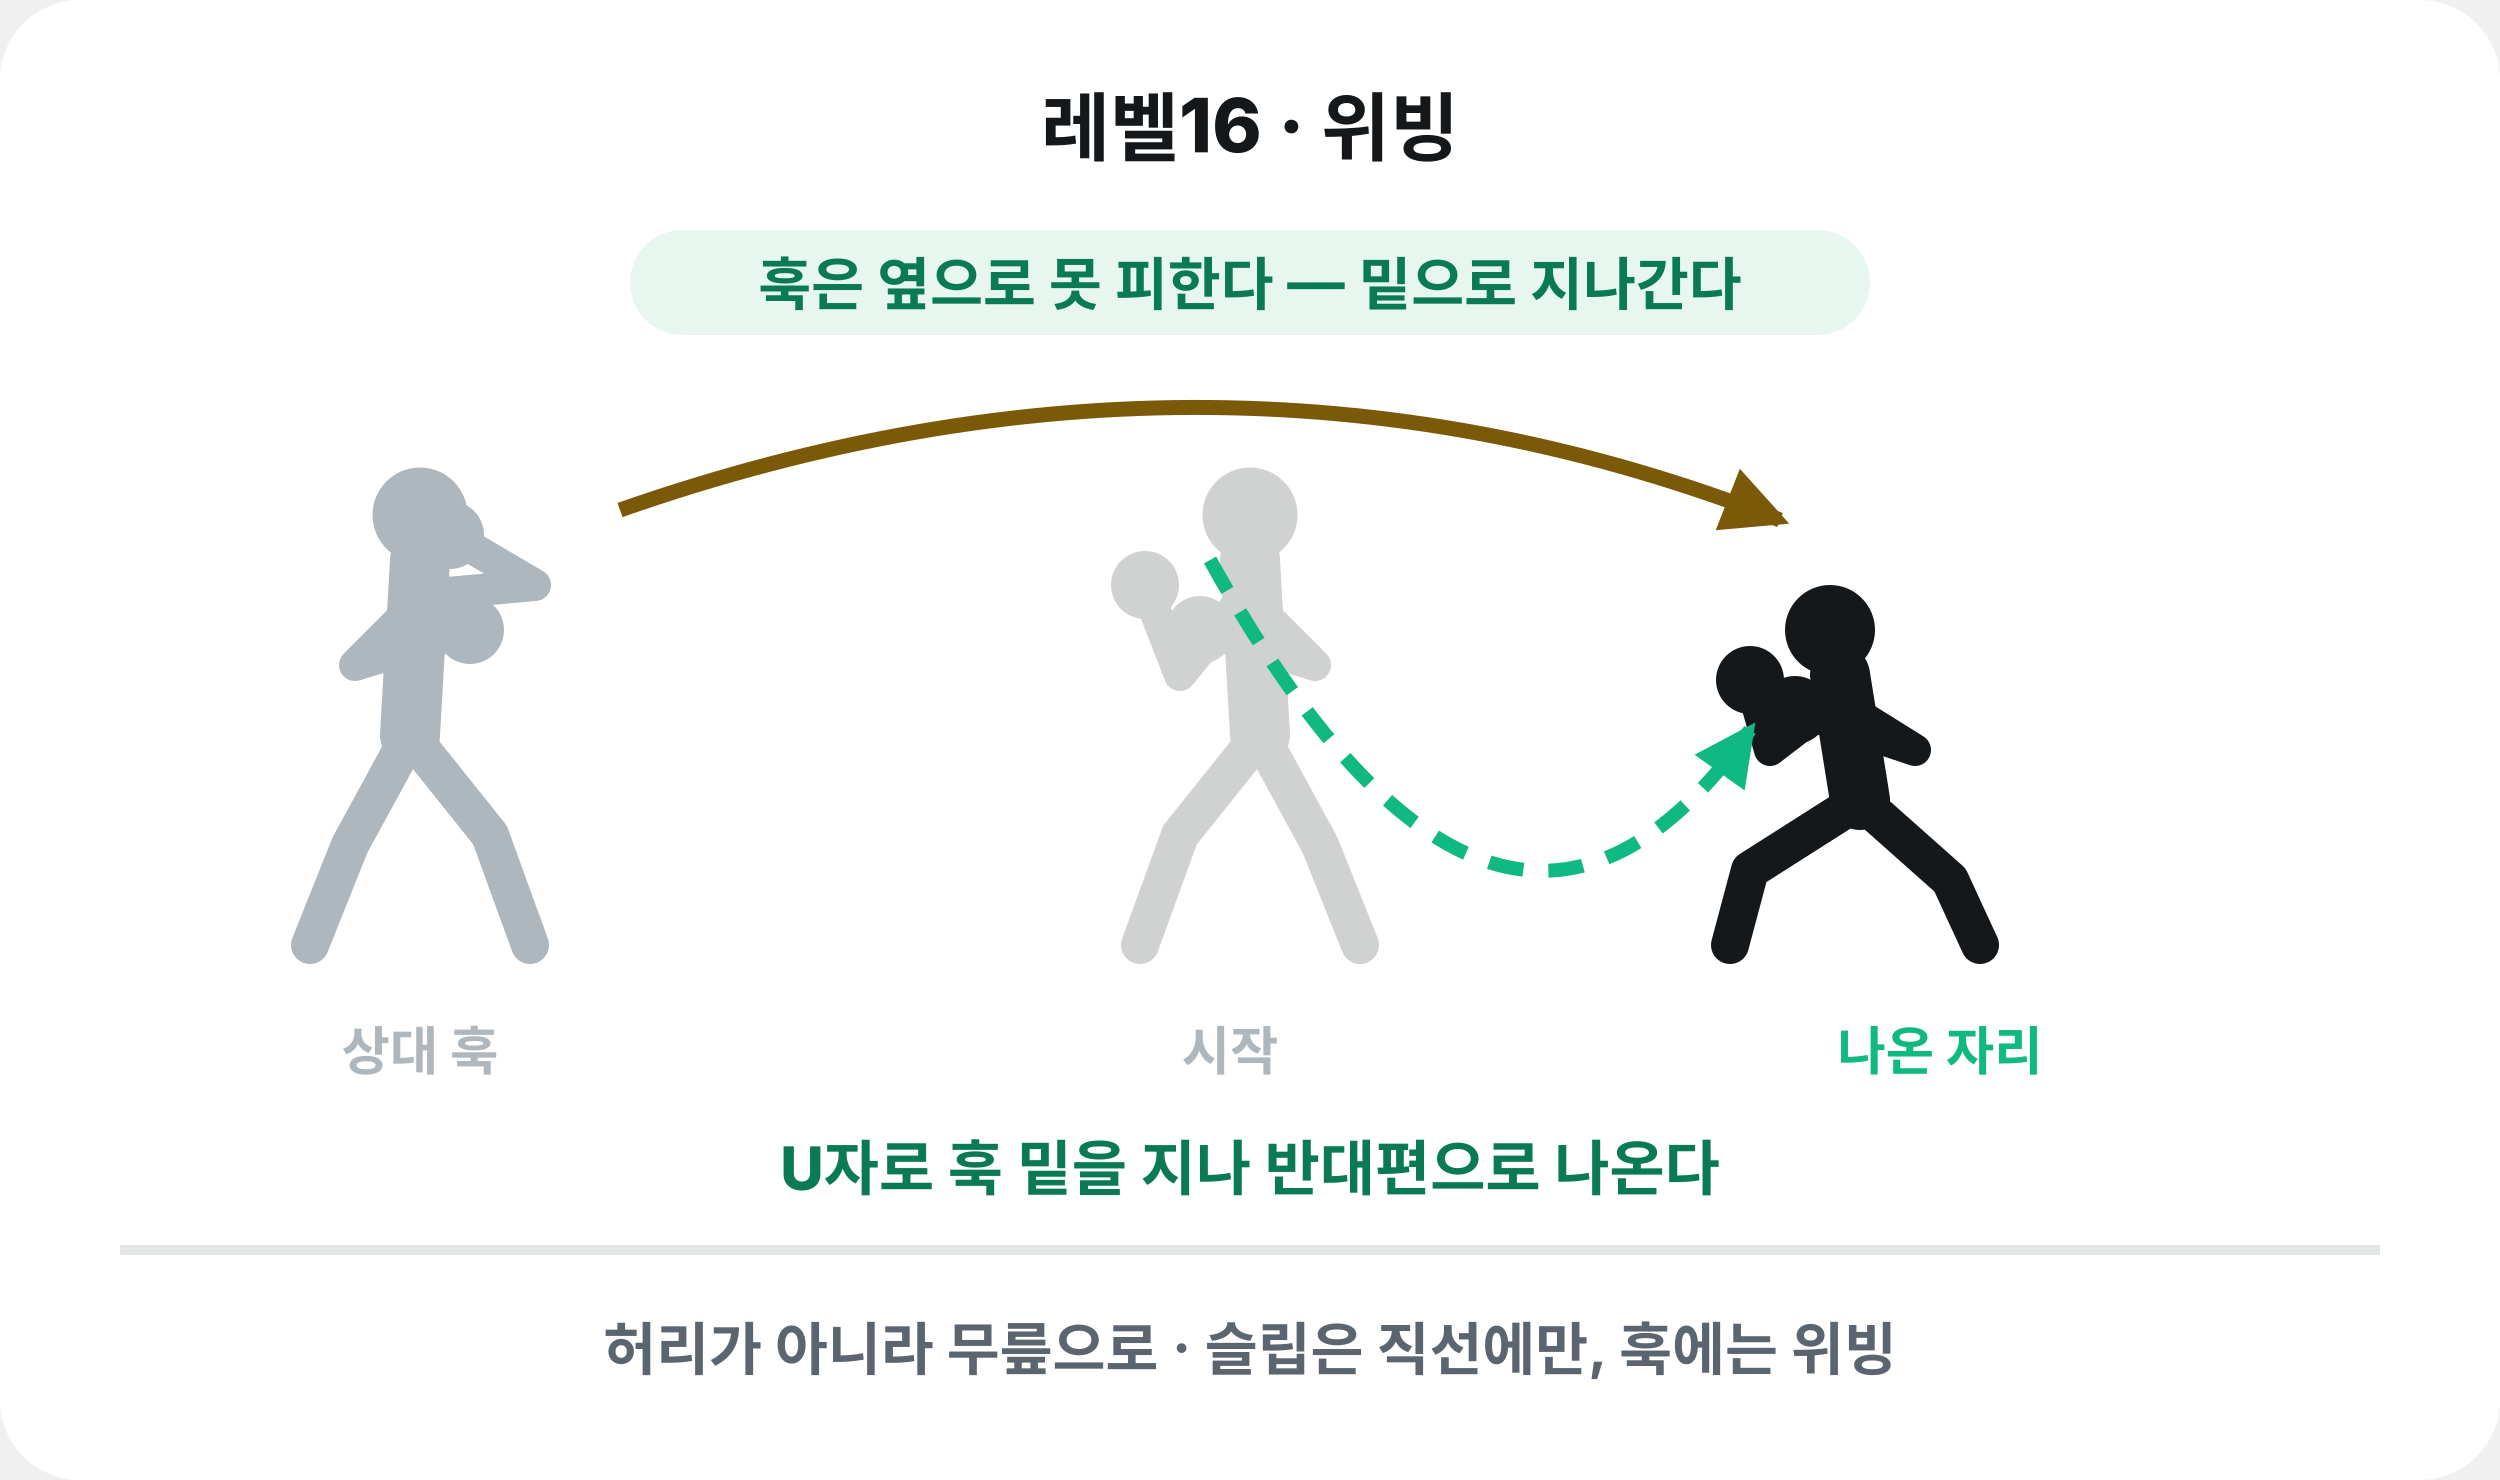
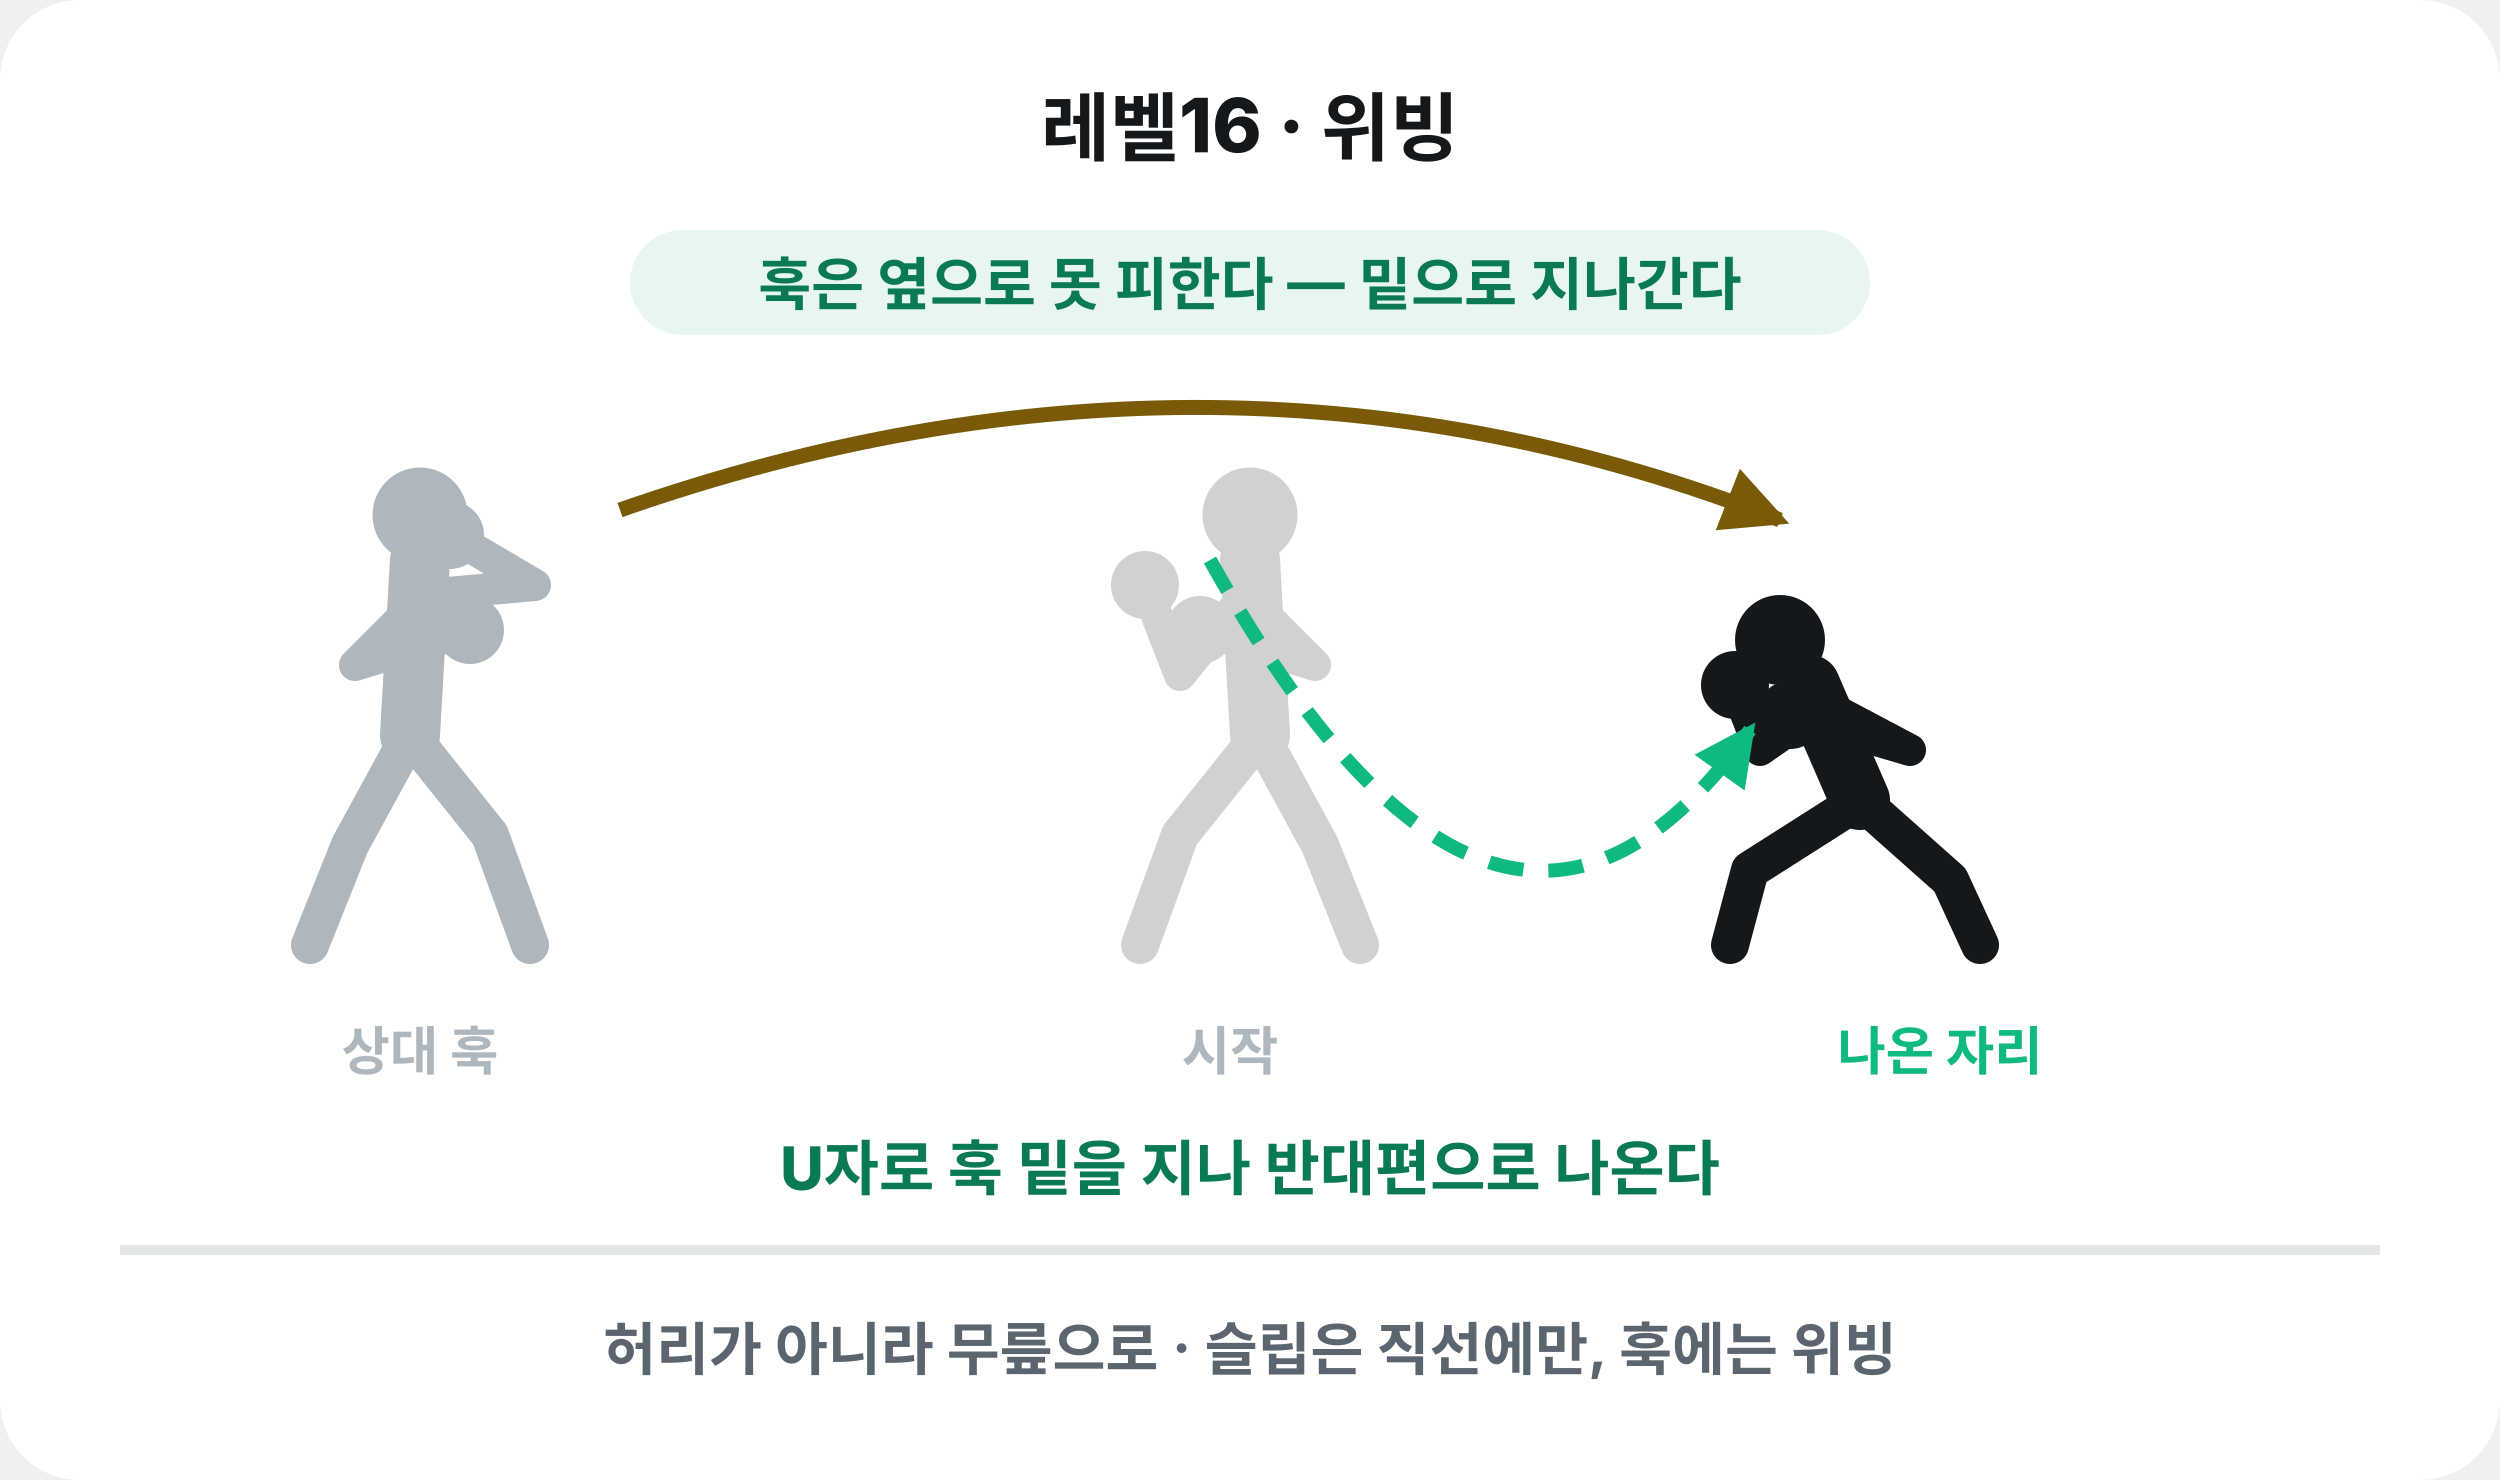
<svg xmlns="http://www.w3.org/2000/svg" viewBox="0 0 500 296" role="img" font-family="'Pretendard','IBM Plex Sans KR',system-ui,-apple-system,'Malgun Gothic',sans-serif" aria-label="옆에서 감아 들어오는 훅은 옆으로 피할 수 없고, 무릎으로 내려가 훅 궤도 아래를 U자로 지나 반대편으로 나온다.">
  <defs>
    <marker id="w-m" viewBox="0 0 10 10" refX="8.5" refY="5" markerWidth="4.4" markerHeight="4.4" orient="auto-start-reverse">
      <path d="M0,0 L10,5 L0,10 z" fill="#10B981" />
    </marker>
    <marker id="w-g" viewBox="0 0 10 10" refX="8.5" refY="5" markerWidth="4.4" markerHeight="4.4" orient="auto-start-reverse">
      <path d="M0,0 L10,5 L0,10 z" fill="#7A5A08" />
    </marker>
  </defs>
  <rect x="0" y="0" width="500" height="296" rx="16" fill="#FFFFFF" />
  <text x="250" y="31" fill="#15181B" font-size="15" font-weight="800" text-anchor="middle">레벨16 · 위빙</text>
  <rect x="126" y="46" width="248" height="21" rx="10.5" fill="#E7F7F0" />
  <text x="250" y="61" fill="#0A7A55" font-size="11.5" font-weight="700" text-anchor="middle">훅은 옆으로 못 피한다 — 밑으로 지나간다</text>
  <g opacity="1">
    <polyline points="85,119 71,133 94,126" fill="none" stroke="#AEB7BE" stroke-width="6.4" stroke-linecap="round" stroke-linejoin="round" />
    <circle cx="94" cy="126" r="6.8" fill="#AEB7BE" />
    <polyline points="82,147 70,169 62,189" fill="none" stroke="#AEB7BE" stroke-width="7.6" stroke-linecap="round" stroke-linejoin="round" />
    <polyline points="84,112 82,147" fill="none" stroke="#AEB7BE" stroke-width="12" stroke-linecap="round" stroke-linejoin="round" />
    <polyline points="82,147 98,167 106,189" fill="none" stroke="#AEB7BE" stroke-width="7.6" stroke-linecap="round" stroke-linejoin="round" />
    <circle cx="84" cy="103" r="9.5" fill="#AEB7BE" />
    <polyline points="85,119 107,117 90,107" fill="none" stroke="#AEB7BE" stroke-width="6.4" stroke-linecap="round" stroke-linejoin="round" />
    <circle cx="90" cy="107" r="6.8" fill="#AEB7BE" />
  </g>
  <text x="84" y="214" fill="#AEB7BE" font-size="10.5" font-weight="600" text-anchor="middle">상대 훅</text>
  <path d="M124,102 Q244,60 356,104" fill="none" stroke="#7A5A08" stroke-width="3" marker-end="url(#w-g)" />
  <g transform="translate(500,0) scale(-1,1)">
    <g opacity="0.2">
      <polyline points="251,119 237,133 260,126" fill="none" stroke="#15181B" stroke-width="6.4" stroke-linecap="round" stroke-linejoin="round" />
      <circle cx="260" cy="126" r="6.8" fill="#15181B" />
      <polyline points="248,147 236,169 228,189" fill="none" stroke="#15181B" stroke-width="7.6" stroke-linecap="round" stroke-linejoin="round" />
      <polyline points="250,112 248,147" fill="none" stroke="#15181B" stroke-width="12" stroke-linecap="round" stroke-linejoin="round" />
      <polyline points="248,147 264,167 272,189" fill="none" stroke="#15181B" stroke-width="7.6" stroke-linecap="round" stroke-linejoin="round" />
      <circle cx="250" cy="103" r="9.5" fill="#15181B" />
      <polyline points="251,119 264,135 271,117" fill="none" stroke="#15181B" stroke-width="6.4" stroke-linecap="round" stroke-linejoin="round" />
      <circle cx="271" cy="117" r="6.8" fill="#15181B" />
    </g>
  </g>
  <g transform="translate(740,0) scale(-1,1)">
    <g opacity="1">
-       <polyline points="373,140 357,150 381,142" fill="none" stroke="#15181B" stroke-width="6.4" stroke-linecap="round" stroke-linejoin="round" />
-       <circle cx="381" cy="142" r="6.8" fill="#15181B" />
+       <polyline points="375,141 358,150 382,143" fill="none" stroke="#15181B" stroke-width="6.4" stroke-linecap="round" stroke-linejoin="round" />
+       <circle cx="382" cy="143" r="6.8" fill="#15181B" />
      <polyline points="368,160 350,176 344,189" fill="none" stroke="#15181B" stroke-width="7.6" stroke-linecap="round" stroke-linejoin="round" />
-       <polyline points="372,135 368,160" fill="none" stroke="#15181B" stroke-width="12" stroke-linecap="round" stroke-linejoin="round" />
+       <polyline points="378,137 368,160" fill="none" stroke="#15181B" stroke-width="12" stroke-linecap="round" stroke-linejoin="round" />
      <polyline points="368,160 390,174 394,189" fill="none" stroke="#15181B" stroke-width="7.6" stroke-linecap="round" stroke-linejoin="round" />
-       <circle cx="374" cy="126" r="9" fill="#15181B" />
-       <polyline points="373,140 386,150 390,136" fill="none" stroke="#15181B" stroke-width="6.4" stroke-linecap="round" stroke-linejoin="round" />
-       <circle cx="390" cy="136" r="6.8" fill="#15181B" />
+       <circle cx="384" cy="128" r="9" fill="#15181B" />
+       <polyline points="375,141 388,150 393,137" fill="none" stroke="#15181B" stroke-width="6.4" stroke-linecap="round" stroke-linejoin="round" />
+       <circle cx="393" cy="137" r="6.8" fill="#15181B" />
    </g>
  </g>
  <path d="M242,112 Q300,216 350,146" fill="none" stroke="#10B981" stroke-width="2.8" stroke-dasharray="7 5" marker-end="url(#w-m)" />
  <text x="246" y="214" fill="#AEB7BE" font-size="10.5" font-weight="600" text-anchor="middle">시작</text>
  <text x="388" y="214" fill="#10B981" font-size="10.5" font-weight="600" text-anchor="middle">나온 자리</text>
  <text x="250" y="238" fill="#0A7A55" font-size="12" font-weight="800" text-anchor="middle">U자로 훅 밑을 지나 반대편으로 나온다</text>
  <line x1="24" y1="250" x2="476" y2="250" stroke="#E3E7E4" stroke-width="2" />
  <text x="250" y="274" fill="#5B6570" font-size="11.5" font-weight="700" text-anchor="middle">허리가 아니라 무릎으로 · 슬립은 직선에만, 훅에는 위빙</text>
</svg>
